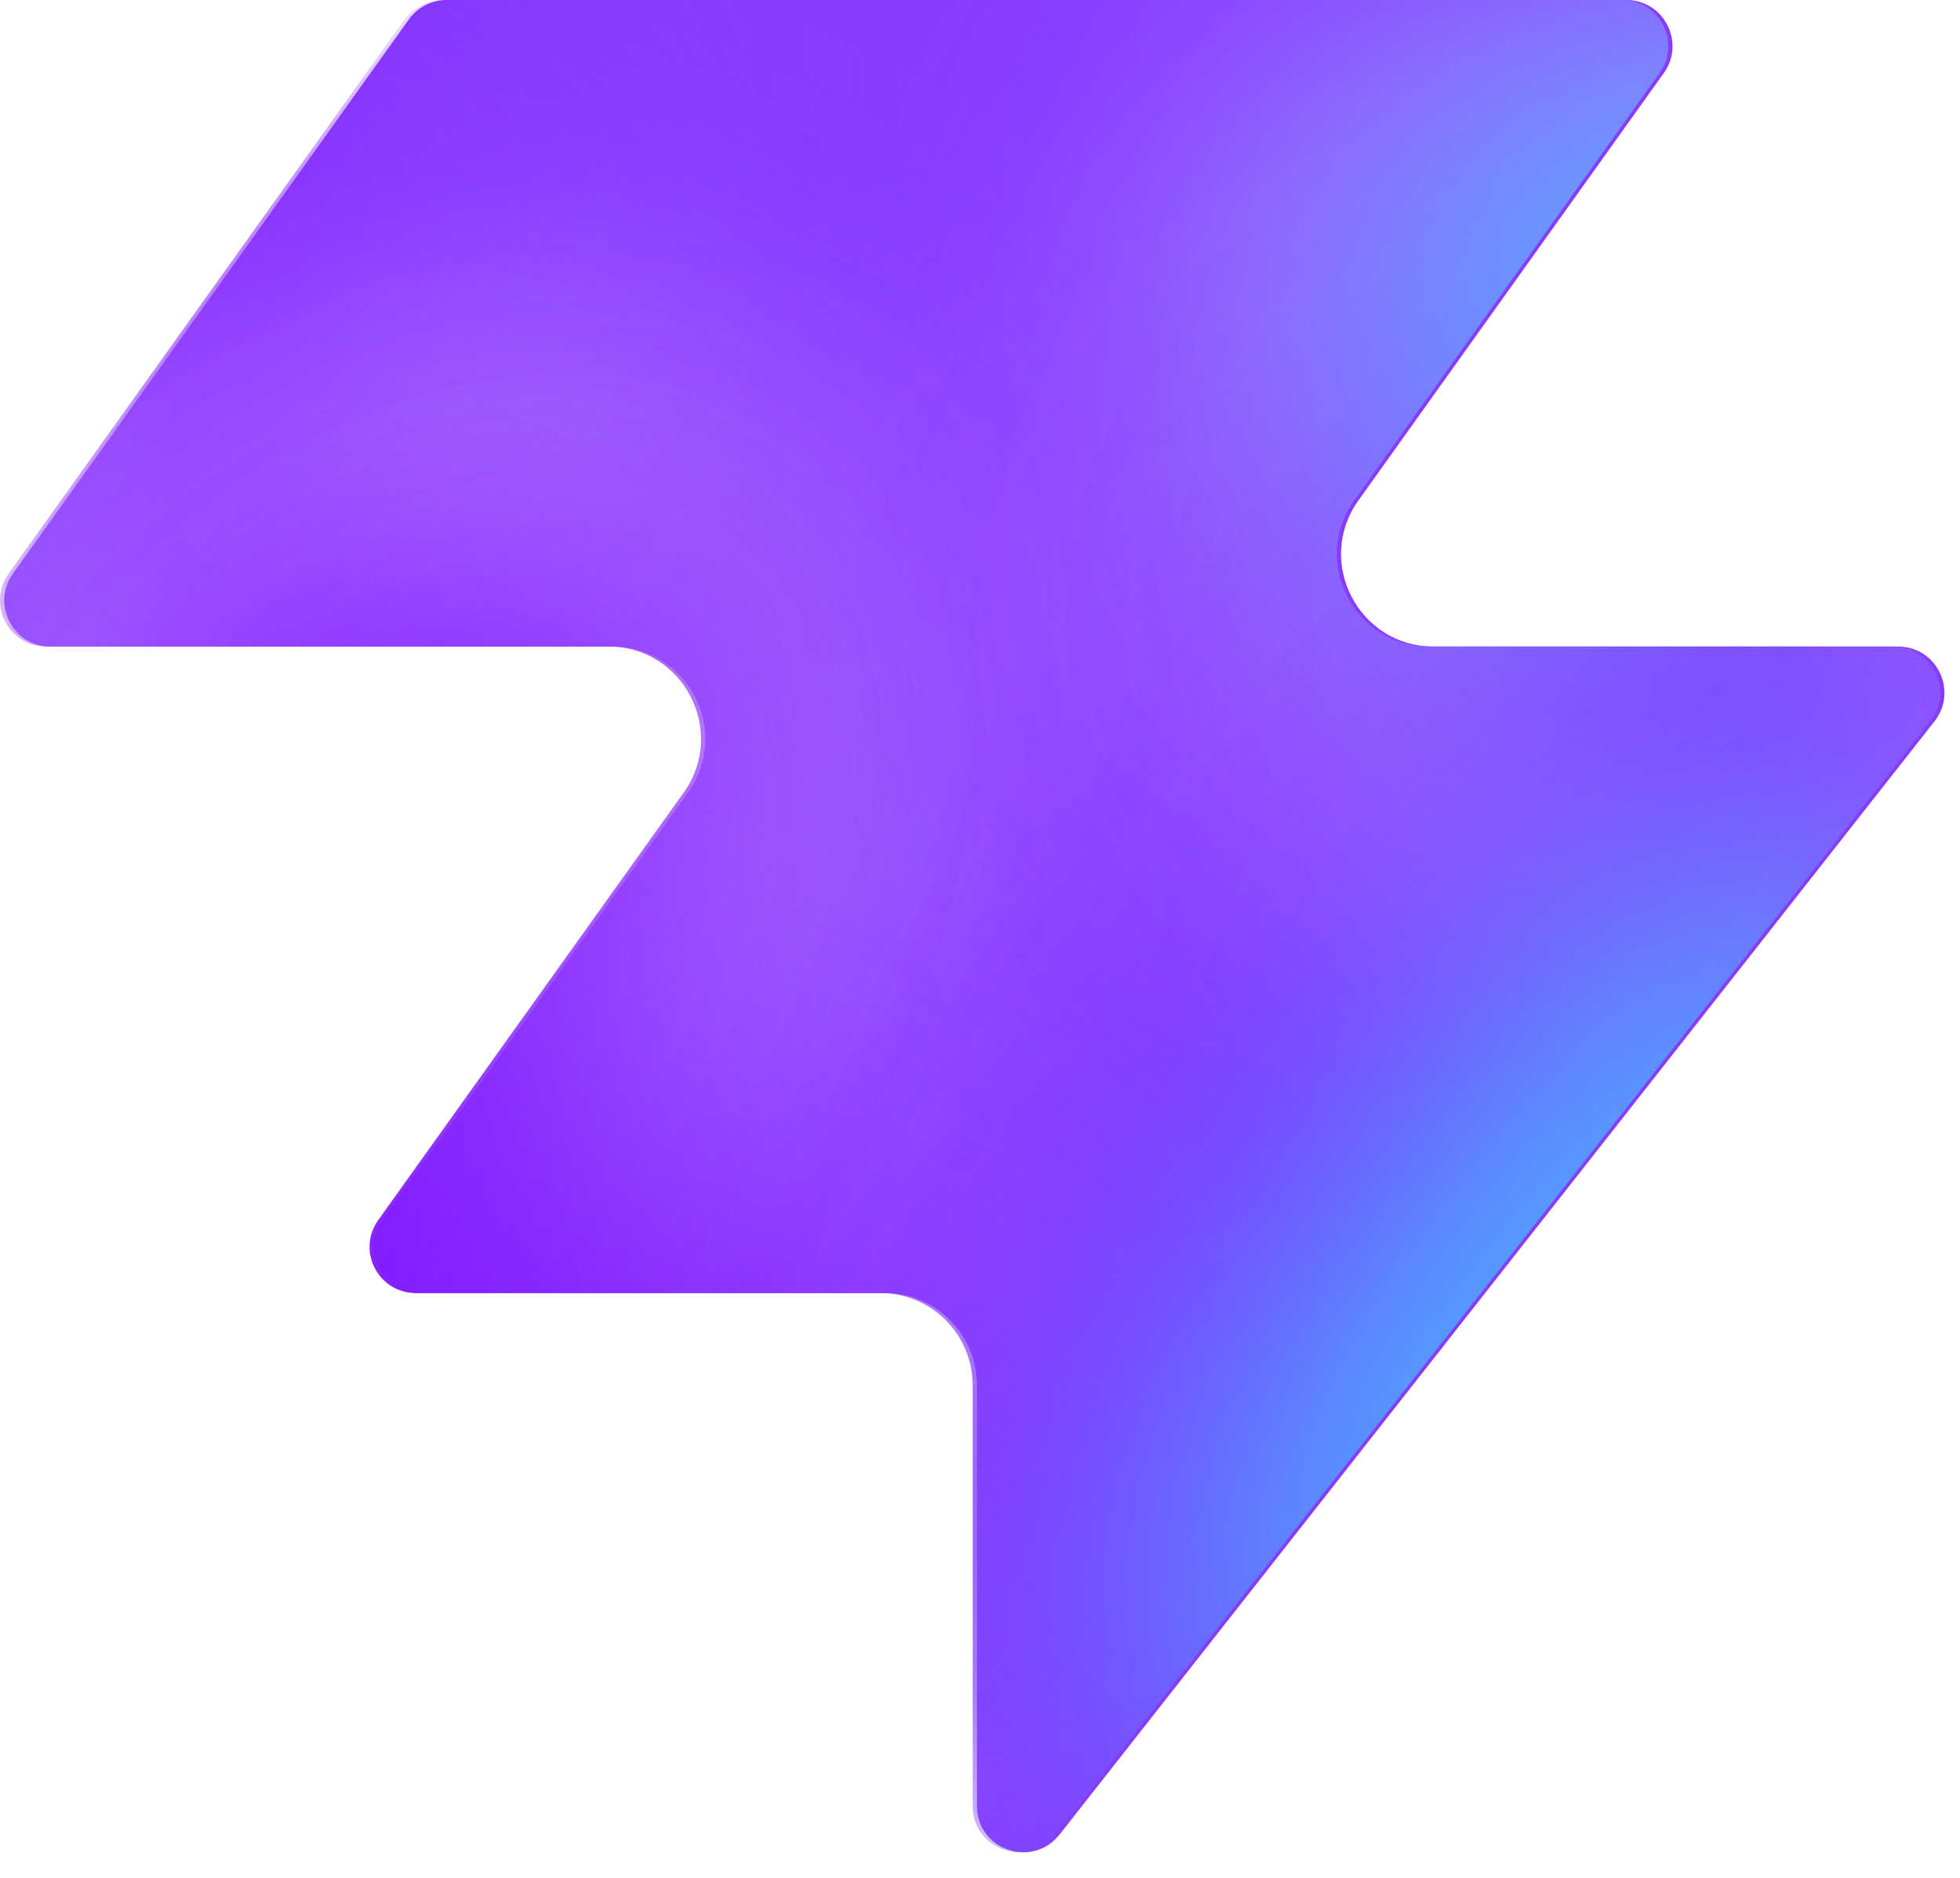
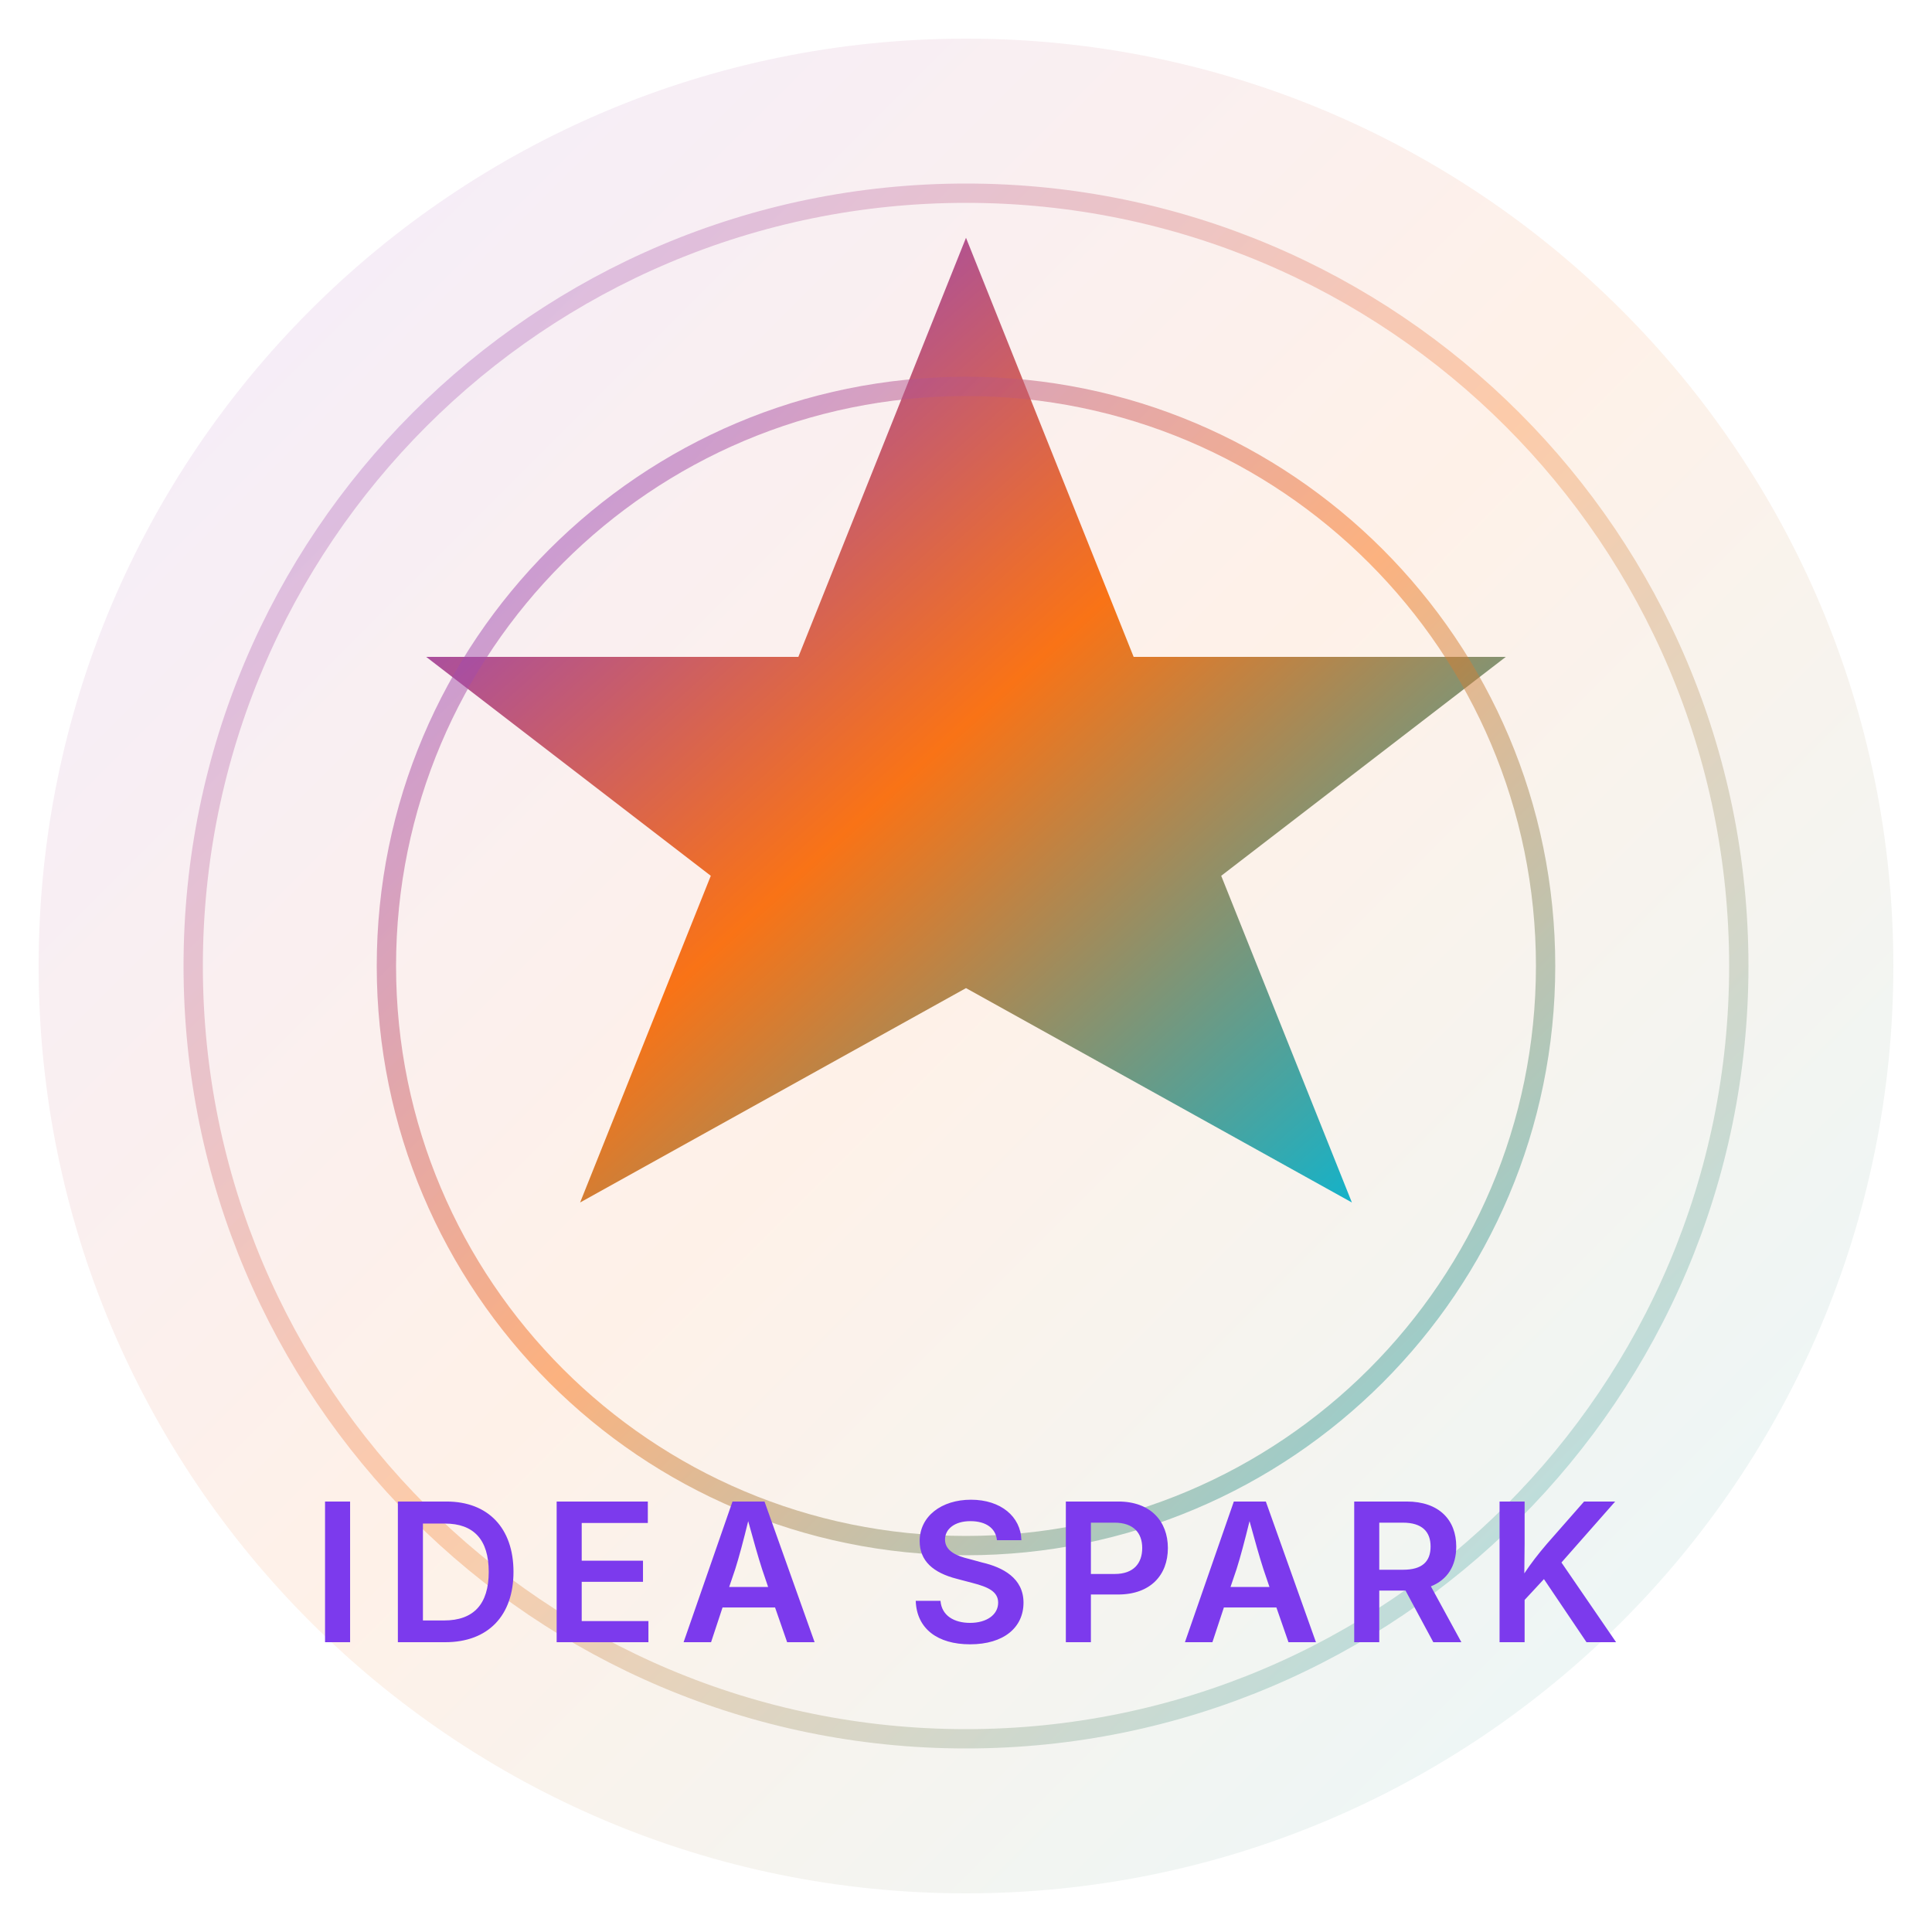
- <svg xmlns="http://www.w3.org/2000/svg" width="48" height="46" fill="none" viewBox="0 0 48 46">
-   <path fill="#863bff" d="M25.946 44.938c-.664.845-2.021.375-2.021-.698V33.937a2.26 2.26 0 0 0-2.262-2.262H10.287c-.92 0-1.456-1.04-.92-1.788l7.48-10.471c1.07-1.497 0-3.578-1.842-3.578H1.237c-.92 0-1.456-1.04-.92-1.788L10.013.474c.214-.297.556-.474.92-.474h28.894c.92 0 1.456 1.04.92 1.788l-7.48 10.471c-1.07 1.498 0 3.579 1.842 3.579h11.377c.943 0 1.473 1.088.89 1.83L25.947 44.94z" style="fill:#863bff;fill:color(display-p3 .525 .23 1);fill-opacity:1" />
-   <mask id="a" width="48" height="46" x="0" y="0" maskUnits="userSpaceOnUse" style="mask-type:alpha">
-     <path fill="#000" d="M25.842 44.938c-.664.844-2.021.375-2.021-.698V33.937a2.26 2.26 0 0 0-2.262-2.262H10.183c-.92 0-1.456-1.04-.92-1.788l7.48-10.471c1.07-1.498 0-3.579-1.842-3.579H1.133c-.92 0-1.456-1.04-.92-1.787L9.91.473c.214-.297.556-.474.92-.474h28.894c.92 0 1.456 1.04.92 1.788l-7.48 10.471c-1.07 1.498 0 3.578 1.842 3.578h11.377c.943 0 1.473 1.088.89 1.832L25.843 44.94z" style="fill:#000;fill-opacity:1" />
-   </mask>
-   <g mask="url(#a)">
-     <g filter="url(#b)">
-       <ellipse cx="5.508" cy="14.704" fill="#ede6ff" rx="5.508" ry="14.704" style="fill:#ede6ff;fill:color(display-p3 .927 .903 1);fill-opacity:1" transform="matrix(.00324 1 1 -.00324 -4.47 31.516)" />
-     </g>
-     <g filter="url(#c)">
-       <ellipse cx="10.399" cy="29.851" fill="#ede6ff" rx="10.399" ry="29.851" style="fill:#ede6ff;fill:color(display-p3 .927 .903 1);fill-opacity:1" transform="matrix(.00324 1 1 -.00324 -39.328 7.883)" />
-     </g>
-     <g filter="url(#d)">
-       <ellipse cx="5.508" cy="30.487" fill="#7e14ff" rx="5.508" ry="30.487" style="fill:#7e14ff;fill:color(display-p3 .492 .077 1);fill-opacity:1" transform="rotate(89.814 -25.913 -14.639)scale(1 -1)" />
-     </g>
-     <g filter="url(#e)">
-       <ellipse cx="5.508" cy="30.599" fill="#7e14ff" rx="5.508" ry="30.599" style="fill:#7e14ff;fill:color(display-p3 .492 .077 1);fill-opacity:1" transform="rotate(89.814 -32.644 -3.334)scale(1 -1)" />
-     </g>
-     <g filter="url(#f)">
-       <ellipse cx="5.508" cy="30.599" fill="#7e14ff" rx="5.508" ry="30.599" style="fill:#7e14ff;fill:color(display-p3 .492 .077 1);fill-opacity:1" transform="matrix(.00324 1 1 -.00324 -34.34 30.47)" />
-     </g>
-     <g filter="url(#g)">
-       <ellipse cx="14.072" cy="22.078" fill="#ede6ff" rx="14.072" ry="22.078" style="fill:#ede6ff;fill:color(display-p3 .927 .903 1);fill-opacity:1" transform="rotate(93.35 24.506 48.493)scale(-1 1)" />
-     </g>
-     <g filter="url(#h)">
-       <ellipse cx="3.47" cy="21.501" fill="#7e14ff" rx="3.47" ry="21.501" style="fill:#7e14ff;fill:color(display-p3 .492 .077 1);fill-opacity:1" transform="rotate(89.009 28.708 47.59)scale(-1 1)" />
-     </g>
-     <g filter="url(#i)">
-       <ellipse cx="3.47" cy="21.501" fill="#7e14ff" rx="3.47" ry="21.501" style="fill:#7e14ff;fill:color(display-p3 .492 .077 1);fill-opacity:1" transform="rotate(89.009 28.708 47.59)scale(-1 1)" />
-     </g>
-     <g filter="url(#j)">
-       <ellipse cx=".387" cy="8.972" fill="#7e14ff" rx="4.407" ry="29.108" style="fill:#7e14ff;fill:color(display-p3 .492 .077 1);fill-opacity:1" transform="rotate(39.51 .387 8.972)" />
-     </g>
-     <g filter="url(#k)">
-       <ellipse cx="47.523" cy="-6.092" fill="#7e14ff" rx="4.407" ry="29.108" style="fill:#7e14ff;fill:color(display-p3 .492 .077 1);fill-opacity:1" transform="rotate(37.892 47.523 -6.092)" />
-     </g>
-     <g filter="url(#l)">
-       <ellipse cx="41.412" cy="6.333" fill="#47bfff" rx="5.971" ry="9.665" style="fill:#47bfff;fill:color(display-p3 .28 .748 1);fill-opacity:1" transform="rotate(37.892 41.412 6.333)" />
-     </g>
-     <g filter="url(#m)">
-       <ellipse cx="-1.879" cy="38.332" fill="#7e14ff" rx="4.407" ry="29.108" style="fill:#7e14ff;fill:color(display-p3 .492 .077 1);fill-opacity:1" transform="rotate(37.892 -1.88 38.332)" />
-     </g>
-     <g filter="url(#n)">
-       <ellipse cx="-1.879" cy="38.332" fill="#7e14ff" rx="4.407" ry="29.108" style="fill:#7e14ff;fill:color(display-p3 .492 .077 1);fill-opacity:1" transform="rotate(37.892 -1.88 38.332)" />
-     </g>
-     <g filter="url(#o)">
-       <ellipse cx="35.651" cy="29.907" fill="#7e14ff" rx="4.407" ry="29.108" style="fill:#7e14ff;fill:color(display-p3 .492 .077 1);fill-opacity:1" transform="rotate(37.892 35.651 29.907)" />
-     </g>
-     <g filter="url(#p)">
-       <ellipse cx="38.418" cy="32.4" fill="#47bfff" rx="5.971" ry="15.297" style="fill:#47bfff;fill:color(display-p3 .28 .748 1);fill-opacity:1" transform="rotate(37.892 38.418 32.4)" />
-     </g>
+ <svg xmlns="http://www.w3.org/2000/svg" viewBox="0 0 100 100">
+   <defs>
+     <linearGradient id="sparkGradient" x1="0%" y1="0%" x2="100%" y2="100%">
+       <stop offset="0%" style="stop-color:#7C3AED;stop-opacity:1" />
+       <stop offset="50%" style="stop-color:#F97316;stop-opacity:1" />
+       <stop offset="100%" style="stop-color:#06B6D4;stop-opacity:1" />
+     </linearGradient>
+   </defs>
+   <circle cx="50" cy="50" r="48" fill="url(#sparkGradient)" opacity="0.1" />
+   <g transform="translate(50, 50)">
+     <path d="M0,-35 L8,-15 L25,-15 L12,-5 L18,10 L0,0 L-18,10 L-12,-5 L-25,-15 L-8,-15 Z" fill="url(#sparkGradient)" stroke="url(#sparkGradient)" stroke-width="2" />
+     <circle cx="0" cy="0" r="40" fill="none" stroke="url(#sparkGradient)" stroke-width="1" opacity="0.3" />
+     <circle cx="0" cy="0" r="30" fill="none" stroke="url(#sparkGradient)" stroke-width="1" opacity="0.5" />
  </g>
-   <defs>
-     <filter id="b" width="60.045" height="41.654" x="-19.77" y="16.149" color-interpolation-filters="sRGB" filterUnits="userSpaceOnUse">
-       <feFlood flood-opacity="0" result="BackgroundImageFix" />
-       <feBlend in="SourceGraphic" in2="BackgroundImageFix" result="shape" />
-       <feGaussianBlur result="effect1_foregroundBlur_2002_17158" stdDeviation="7.659" />
-     </filter>
-     <filter id="c" width="90.34" height="51.437" x="-54.613" y="-7.533" color-interpolation-filters="sRGB" filterUnits="userSpaceOnUse">
-       <feFlood flood-opacity="0" result="BackgroundImageFix" />
-       <feBlend in="SourceGraphic" in2="BackgroundImageFix" result="shape" />
-       <feGaussianBlur result="effect1_foregroundBlur_2002_17158" stdDeviation="7.659" />
-     </filter>
-     <filter id="d" width="79.355" height="29.4" x="-49.64" y="2.03" color-interpolation-filters="sRGB" filterUnits="userSpaceOnUse">
-       <feFlood flood-opacity="0" result="BackgroundImageFix" />
-       <feBlend in="SourceGraphic" in2="BackgroundImageFix" result="shape" />
-       <feGaussianBlur result="effect1_foregroundBlur_2002_17158" stdDeviation="4.596" />
-     </filter>
-     <filter id="e" width="79.579" height="29.4" x="-45.045" y="20.029" color-interpolation-filters="sRGB" filterUnits="userSpaceOnUse">
-       <feFlood flood-opacity="0" result="BackgroundImageFix" />
-       <feBlend in="SourceGraphic" in2="BackgroundImageFix" result="shape" />
-       <feGaussianBlur result="effect1_foregroundBlur_2002_17158" stdDeviation="4.596" />
-     </filter>
-     <filter id="f" width="79.579" height="29.4" x="-43.513" y="21.178" color-interpolation-filters="sRGB" filterUnits="userSpaceOnUse">
-       <feFlood flood-opacity="0" result="BackgroundImageFix" />
-       <feBlend in="SourceGraphic" in2="BackgroundImageFix" result="shape" />
-       <feGaussianBlur result="effect1_foregroundBlur_2002_17158" stdDeviation="4.596" />
-     </filter>
-     <filter id="g" width="74.749" height="58.852" x="15.756" y="-17.901" color-interpolation-filters="sRGB" filterUnits="userSpaceOnUse">
-       <feFlood flood-opacity="0" result="BackgroundImageFix" />
-       <feBlend in="SourceGraphic" in2="BackgroundImageFix" result="shape" />
-       <feGaussianBlur result="effect1_foregroundBlur_2002_17158" stdDeviation="7.659" />
-     </filter>
-     <filter id="h" width="61.377" height="25.362" x="23.548" y="2.284" color-interpolation-filters="sRGB" filterUnits="userSpaceOnUse">
-       <feFlood flood-opacity="0" result="BackgroundImageFix" />
-       <feBlend in="SourceGraphic" in2="BackgroundImageFix" result="shape" />
-       <feGaussianBlur result="effect1_foregroundBlur_2002_17158" stdDeviation="4.596" />
-     </filter>
-     <filter id="i" width="61.377" height="25.362" x="23.548" y="2.284" color-interpolation-filters="sRGB" filterUnits="userSpaceOnUse">
-       <feFlood flood-opacity="0" result="BackgroundImageFix" />
-       <feBlend in="SourceGraphic" in2="BackgroundImageFix" result="shape" />
-       <feGaussianBlur result="effect1_foregroundBlur_2002_17158" stdDeviation="4.596" />
-     </filter>
-     <filter id="j" width="56.045" height="63.649" x="-27.636" y="-22.853" color-interpolation-filters="sRGB" filterUnits="userSpaceOnUse">
-       <feFlood flood-opacity="0" result="BackgroundImageFix" />
-       <feBlend in="SourceGraphic" in2="BackgroundImageFix" result="shape" />
-       <feGaussianBlur result="effect1_foregroundBlur_2002_17158" stdDeviation="4.596" />
-     </filter>
-     <filter id="k" width="54.814" height="64.646" x="20.116" y="-38.415" color-interpolation-filters="sRGB" filterUnits="userSpaceOnUse">
-       <feFlood flood-opacity="0" result="BackgroundImageFix" />
-       <feBlend in="SourceGraphic" in2="BackgroundImageFix" result="shape" />
-       <feGaussianBlur result="effect1_foregroundBlur_2002_17158" stdDeviation="4.596" />
-     </filter>
-     <filter id="l" width="33.541" height="35.313" x="24.641" y="-11.323" color-interpolation-filters="sRGB" filterUnits="userSpaceOnUse">
-       <feFlood flood-opacity="0" result="BackgroundImageFix" />
-       <feBlend in="SourceGraphic" in2="BackgroundImageFix" result="shape" />
-       <feGaussianBlur result="effect1_foregroundBlur_2002_17158" stdDeviation="4.596" />
-     </filter>
-     <filter id="m" width="54.814" height="64.646" x="-29.286" y="6.009" color-interpolation-filters="sRGB" filterUnits="userSpaceOnUse">
-       <feFlood flood-opacity="0" result="BackgroundImageFix" />
-       <feBlend in="SourceGraphic" in2="BackgroundImageFix" result="shape" />
-       <feGaussianBlur result="effect1_foregroundBlur_2002_17158" stdDeviation="4.596" />
-     </filter>
-     <filter id="n" width="54.814" height="64.646" x="-29.286" y="6.009" color-interpolation-filters="sRGB" filterUnits="userSpaceOnUse">
-       <feFlood flood-opacity="0" result="BackgroundImageFix" />
-       <feBlend in="SourceGraphic" in2="BackgroundImageFix" result="shape" />
-       <feGaussianBlur result="effect1_foregroundBlur_2002_17158" stdDeviation="4.596" />
-     </filter>
-     <filter id="o" width="54.814" height="64.646" x="8.244" y="-2.416" color-interpolation-filters="sRGB" filterUnits="userSpaceOnUse">
-       <feFlood flood-opacity="0" result="BackgroundImageFix" />
-       <feBlend in="SourceGraphic" in2="BackgroundImageFix" result="shape" />
-       <feGaussianBlur result="effect1_foregroundBlur_2002_17158" stdDeviation="4.596" />
-     </filter>
-     <filter id="p" width="39.409" height="43.623" x="18.713" y="10.588" color-interpolation-filters="sRGB" filterUnits="userSpaceOnUse">
-       <feFlood flood-opacity="0" result="BackgroundImageFix" />
-       <feBlend in="SourceGraphic" in2="BackgroundImageFix" result="shape" />
-       <feGaussianBlur result="effect1_foregroundBlur_2002_17158" stdDeviation="4.596" />
-     </filter>
-   </defs>
+   <text x="50" y="85" font-family="system-ui, -apple-system, sans-serif" font-size="10" font-weight="600" fill="#7C3AED" text-anchor="middle" letter-spacing="1">IDEA SPARK</text>
</svg>
